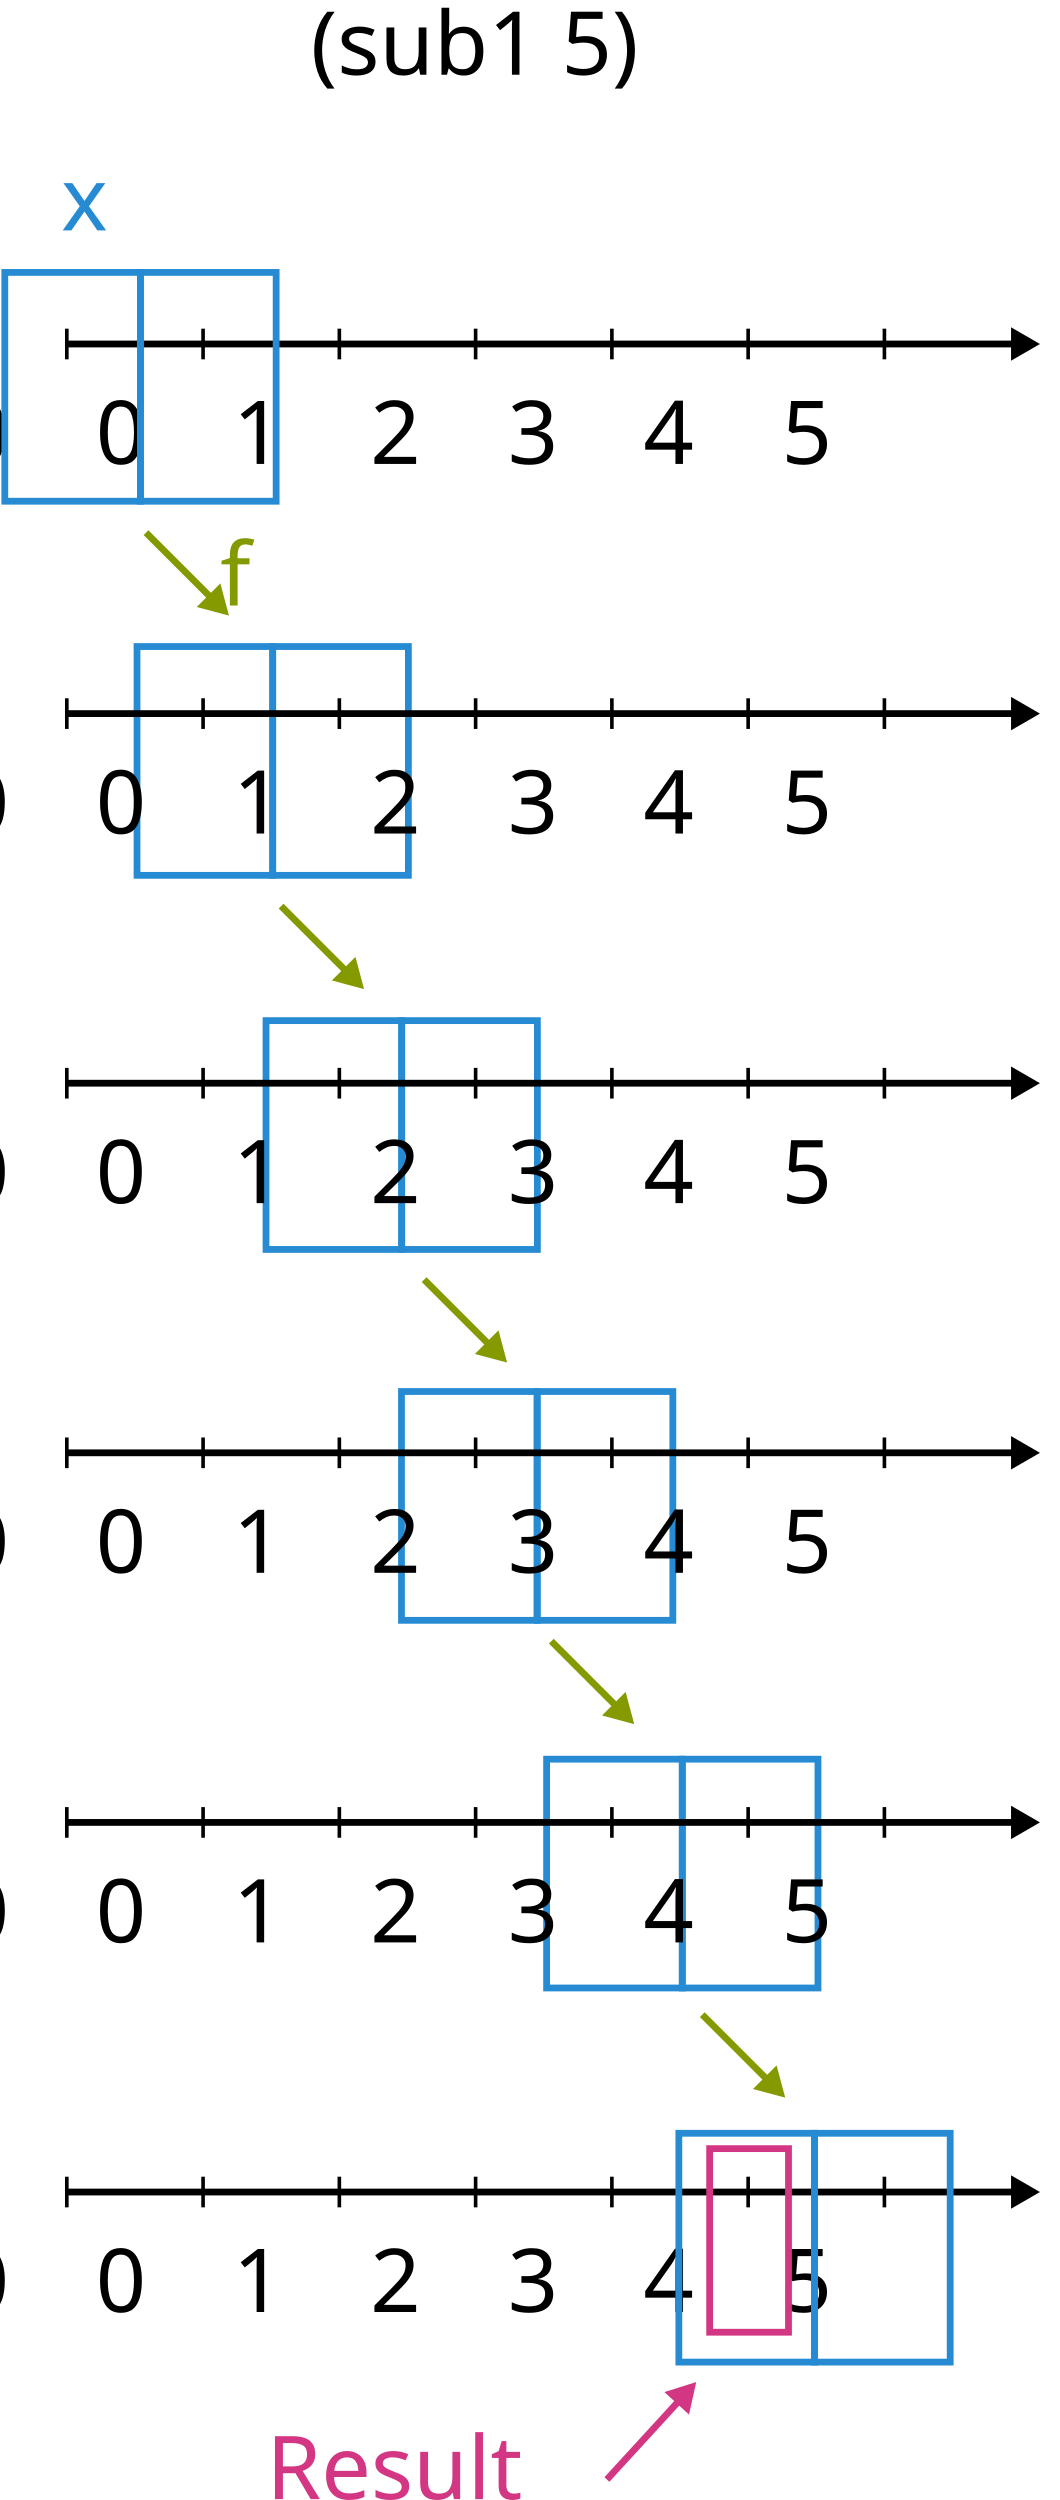
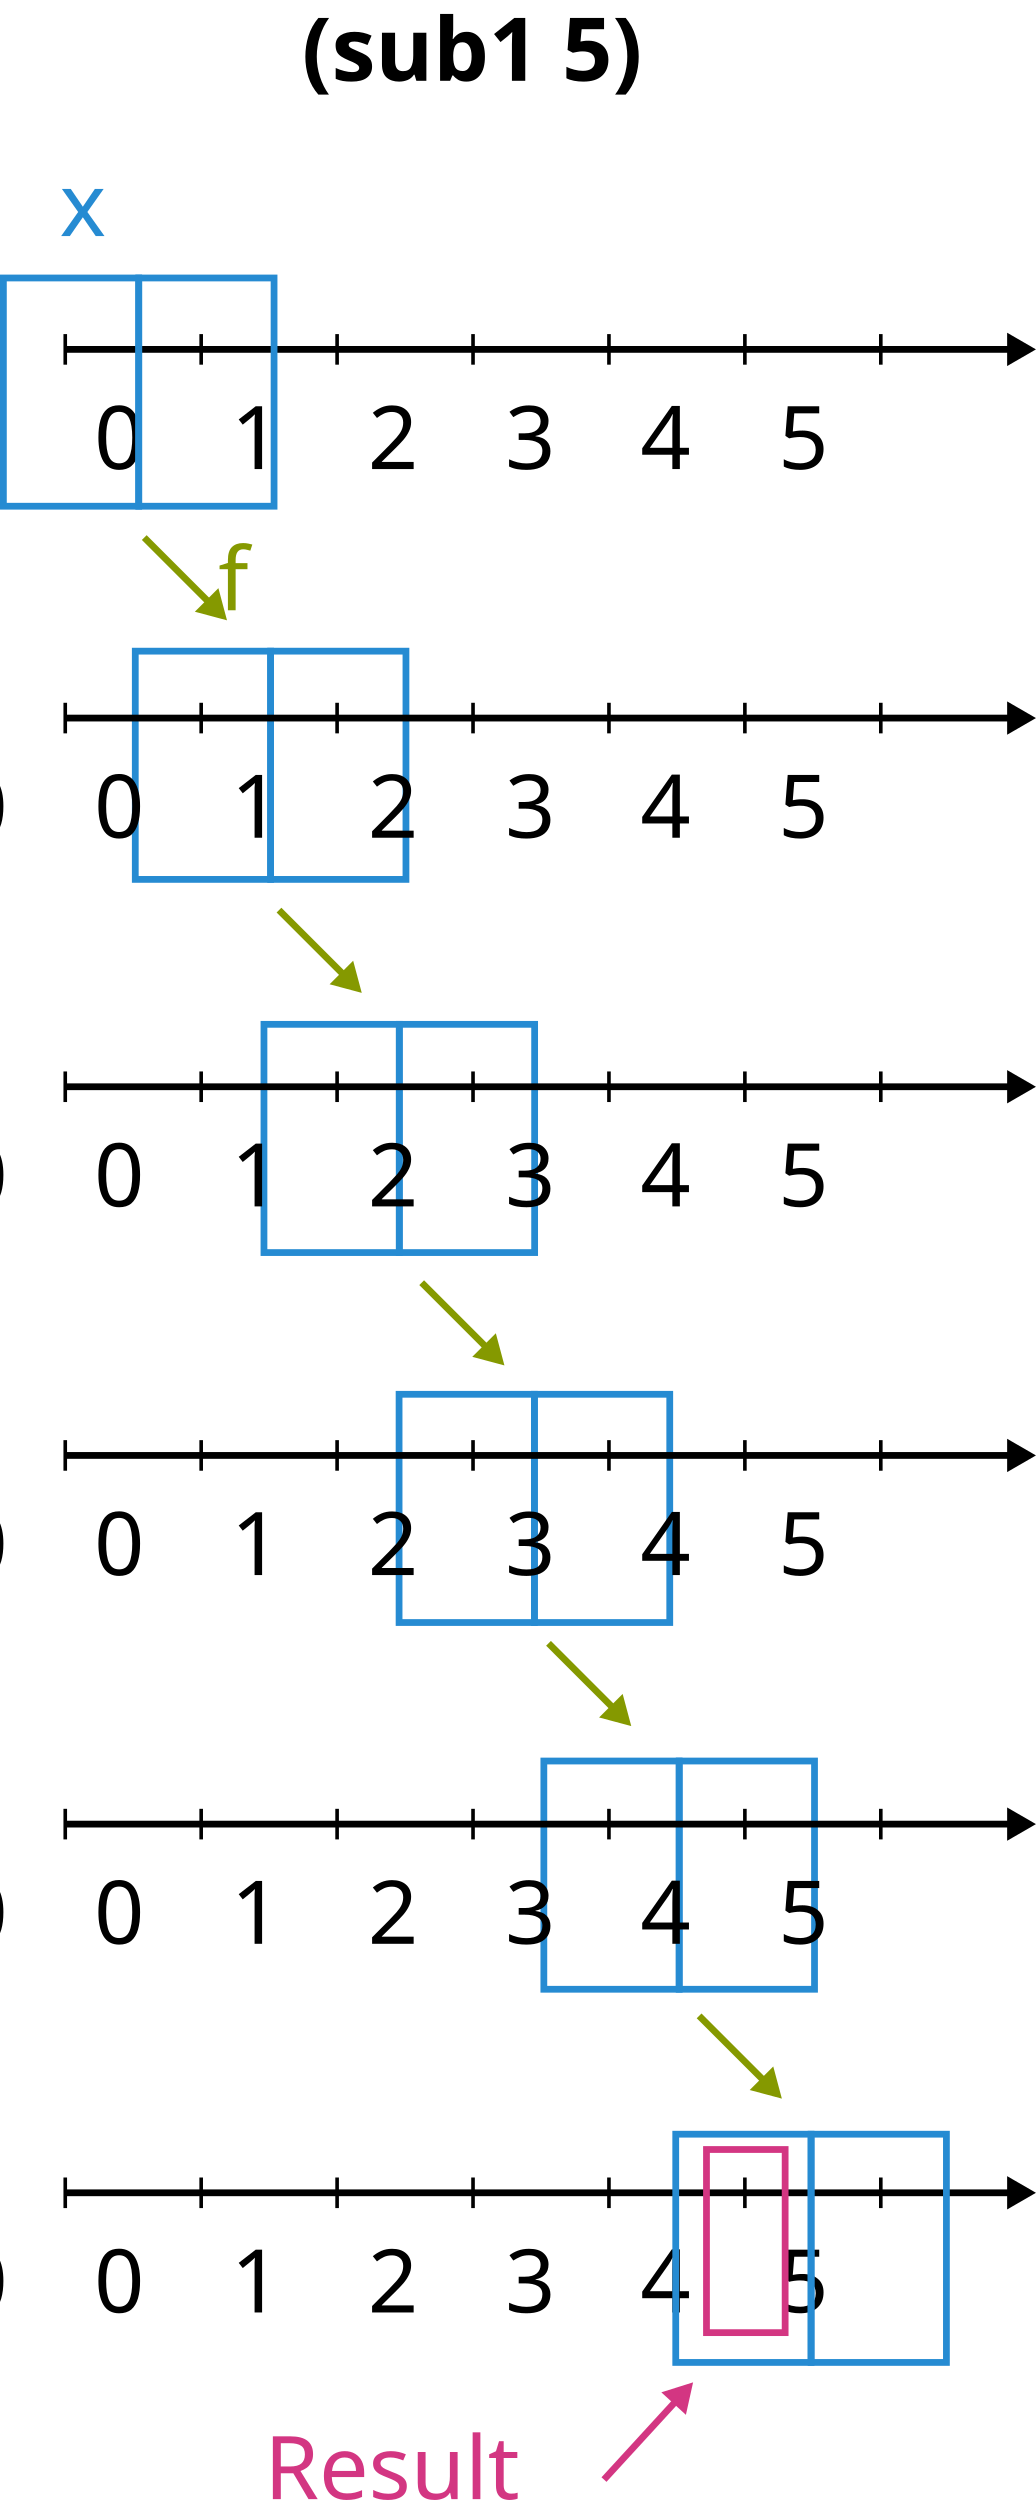
- <svg xmlns="http://www.w3.org/2000/svg" xmlns:xlink="http://www.w3.org/1999/xlink" width="156.14" height="368.527" viewBox="0 0 156.14 368.527" version="1.1" id="svg8">
+ <svg xmlns="http://www.w3.org/2000/svg" xmlns:xlink="http://www.w3.org/1999/xlink" width="153.093" height="369.45" viewBox="0 0 153.093 369.45" version="1.1" id="svg8">
  <defs id="defs2">
    <marker style="overflow:visible" id="marker5820" refX="0" refY="0" orient="auto">
      <path transform="scale(0.4)" style="fill:#d33682;fill-opacity:1;fill-rule:evenodd;stroke:#d33682;stroke-width:1pt;stroke-opacity:1" d="M 5.77,0 -2.88,5 V -5 Z" id="path5818" />
    </marker>
    <marker orient="auto" refY="0" refX="0" id="marker5776" style="overflow:visible">
      <path id="path5774" d="M 5.77,0 -2.88,5 V -5 Z" style="fill:#859900;fill-opacity:1;fill-rule:evenodd;stroke:#859900;stroke-width:1pt;stroke-opacity:1" transform="scale(0.4)" />
    </marker>
    <marker orient="auto" refY="0" refX="0" id="marker5176" style="overflow:visible">
      <path id="path5174" d="M 5.77,0 -2.88,5 V -5 Z" style="fill:#000000;fill-opacity:1;fill-rule:evenodd;stroke:#000000;stroke-width:1pt;stroke-opacity:1" transform="scale(0.4)" />
    </marker>
    <marker orient="auto" refY="0" refX="0" id="marker5150" style="overflow:visible">
      <path id="path5148" d="M 0,5.65 V -5.65" style="fill:none;fill-opacity:0.75;fill-rule:evenodd;stroke:#000000;stroke-width:1pt;stroke-opacity:1" transform="scale(0.4)" />
    </marker>
    <marker orient="auto" refY="0" refX="0" id="marker5124" style="overflow:visible">
      <path id="path5122" d="M 0,5.65 V -5.65" style="fill:none;fill-opacity:0.75;fill-rule:evenodd;stroke:#000000;stroke-width:1pt;stroke-opacity:1" transform="scale(0.4)" />
    </marker>
  </defs>
-   <g id="layer1" transform="translate(-233.2966,-218.2136)">
+   <g id="layer1" transform="translate(-233.503,-217.2906)">
    <g id="g1416">
      <text id="text817" y="286.603" x="242.754" style="font-style:normal;font-variant:normal;font-weight:normal;font-stretch:normal;font-size:13px;line-height:1.25;font-family:Charter;-inkscape-font-specification:Charter;text-align:center;letter-spacing:0px;word-spacing:0px;text-anchor:middle;fill:#000000;fill-opacity:1;stroke:none" xml:space="preserve">
        <tspan y="286.603" x="242.754" id="tspan815">0</tspan>
      </text>
      <text xml:space="preserve" style="font-style:normal;font-variant:normal;font-weight:normal;font-stretch:normal;font-size:13px;line-height:1.25;font-family:Charter;-inkscape-font-specification:Charter;text-align:center;letter-spacing:0px;word-spacing:0px;text-anchor:middle;fill:#000000;fill-opacity:1;stroke:none" x="262.954" y="286.603" id="text821">
        <tspan id="tspan819" x="262.954" y="286.603">0</tspan>
      </text>
      <text id="text825" y="286.603" x="283.174" style="font-style:normal;font-variant:normal;font-weight:normal;font-stretch:normal;font-size:13px;line-height:1.25;font-family:Charter;-inkscape-font-specification:Charter;text-align:center;letter-spacing:0px;word-spacing:0px;text-anchor:middle;fill:#000000;fill-opacity:1;stroke:none" xml:space="preserve">
        <tspan y="286.603" x="283.174" id="tspan823">1</tspan>
      </text>
      <text xml:space="preserve" style="font-style:normal;font-variant:normal;font-weight:normal;font-stretch:normal;font-size:13px;line-height:1.25;font-family:Charter;-inkscape-font-specification:Charter;text-align:center;letter-spacing:0px;word-spacing:0px;text-anchor:middle;fill:#000000;fill-opacity:1;stroke:none" x="303.413" y="286.603" id="text829">
        <tspan id="tspan827" x="303.413" y="286.603">2</tspan>
      </text>
      <text id="text833" y="286.603" x="323.704" style="font-style:normal;font-variant:normal;font-weight:normal;font-stretch:normal;font-size:13px;line-height:1.25;font-family:Charter;-inkscape-font-specification:Charter;text-align:center;letter-spacing:0px;word-spacing:0px;text-anchor:middle;fill:#000000;fill-opacity:1;stroke:none" xml:space="preserve">
        <tspan y="286.603" x="323.704" id="tspan831">3</tspan>
      </text>
      <text xml:space="preserve" style="font-style:normal;font-variant:normal;font-weight:normal;font-stretch:normal;font-size:13px;line-height:1.25;font-family:Charter;-inkscape-font-specification:Charter;text-align:center;letter-spacing:0px;word-spacing:0px;text-anchor:middle;fill:#000000;fill-opacity:1;stroke:none" x="343.69" y="286.603" id="text837">
        <tspan id="tspan835" x="343.69" y="286.603">4</tspan>
      </text>
      <text id="text841" y="286.603" x="364.066" style="font-style:normal;font-variant:normal;font-weight:normal;font-stretch:normal;font-size:13px;line-height:1.25;font-family:Charter;-inkscape-font-specification:Charter;text-align:center;letter-spacing:0px;word-spacing:0px;text-anchor:middle;fill:#000000;fill-opacity:1;stroke:none" xml:space="preserve">
        <tspan y="286.603" x="364.066" id="tspan839">5</tspan>
      </text>
      <path style="opacity:1;vector-effect:none;fill:none;fill-opacity:1;fill-rule:nonzero;stroke:#000000;stroke-width:1;stroke-linecap:butt;stroke-linejoin:miter;stroke-miterlimit:4;stroke-dasharray:none;stroke-dashoffset:0;stroke-opacity:1;marker-start:url(#marker5124);marker-mid:url(#marker5150);marker-end:url(#marker5176);paint-order:normal" d="m 243.146,268.923 h 20.087 20.087 20.087 20.087 20.087 20.087 20.087" id="path2886" />
    </g>
    <g id="g1478" transform="translate(-39.7377)">
      <rect y="258.371" x="273.741" height="33.729" width="20" id="rect1472" style="opacity:1;vector-effect:none;fill:none;fill-opacity:1;fill-rule:nonzero;stroke:#268bd2;stroke-width:1;stroke-linecap:butt;stroke-linejoin:miter;stroke-miterlimit:4;stroke-dasharray:none;stroke-dashoffset:0;stroke-opacity:1;paint-order:normal" />
      <rect style="opacity:1;vector-effect:none;fill:none;fill-opacity:1;fill-rule:nonzero;stroke:#268bd2;stroke-width:1;stroke-linecap:butt;stroke-linejoin:miter;stroke-miterlimit:4;stroke-dasharray:none;stroke-dashoffset:0;stroke-opacity:1;paint-order:normal" id="rect1474" width="20" height="33.729" x="293.741" y="258.371" />
    </g>
    <use x="0" y="0" xlink:href="#g1478" id="use1480" transform="translate(19.4918,55.14754)" width="100%" height="100%" />
    <use x="0" y="0" xlink:href="#use1480" id="use1482" transform="translate(19.01639,55.14754)" width="100%" height="100%" />
    <use x="0" y="0" xlink:href="#use1482" id="use1484" transform="translate(19.96721,54.67213)" width="100%" height="100%" />
    <use x="0" y="0" xlink:href="#use1484" id="use1486" transform="translate(21.39344,54.19672)" width="100%" height="100%" />
    <use x="0" y="0" xlink:href="#g1416" transform="translate(0,54.48379)" id="use1490" width="100%" height="100%" />
    <use x="0" y="0" xlink:href="#g1416" transform="translate(0,108.9676)" id="use1492" width="100%" height="100%" />
    <use x="0" y="0" xlink:href="#g1416" transform="translate(0,163.4514)" id="use1494" width="100%" height="100%" />
    <use x="0" y="0" xlink:href="#g1416" transform="translate(0,217.9352)" id="use1496" width="100%" height="100%" />
    <use x="0" y="0" xlink:href="#g1416" transform="translate(0,272.419)" id="use1498" width="100%" height="100%" />
    <use x="0" y="0" xlink:href="#use1486" id="use1500" transform="translate(19.4918,55.14754)" width="100%" height="100%" />
-     <text xml:space="preserve" style="font-style:normal;font-variant:normal;font-weight:normal;font-stretch:normal;font-size:13px;line-height:1.25;font-family:'Fira Mono';-inkscape-font-specification:'Fira Mono';text-align:center;letter-spacing:0px;word-spacing:0px;text-anchor:middle;fill:#000000;fill-opacity:1;stroke:none" x="311.709" y="229.225" id="text5336">
-       <tspan id="tspan5334" x="311.709" y="229.225" style="font-style:normal;font-variant:normal;font-weight:500;font-stretch:normal;font-family:'Fira Mono';-inkscape-font-specification:'Fira Mono Medium'">(sub1 5)</tspan>
+     <text xml:space="preserve" style="font-style:normal;font-variant:normal;font-weight:bold;font-stretch:normal;font-size:13px;line-height:1.25;font-family:Iosevka;-inkscape-font-specification:'Iosevka Bold';text-align:center;letter-spacing:0px;word-spacing:0px;text-anchor:middle;fill:#000000;fill-opacity:1;stroke:none" x="311.709" y="229.225" id="text5336">
+       <tspan id="tspan5334" x="311.709" y="229.225" style="font-style:normal;font-variant:normal;font-weight:bold;font-stretch:normal;font-family:Iosevka;-inkscape-font-specification:'Iosevka Bold'">(sub1 5)</tspan>
    </text>
    <path id="path5390" d="m 254.82,296.733 10.221,10.221" style="opacity:1;vector-effect:none;fill:none;fill-opacity:1;fill-rule:nonzero;stroke:#859900;stroke-width:1;stroke-linecap:butt;stroke-linejoin:miter;stroke-miterlimit:4;stroke-dasharray:none;stroke-dashoffset:0;stroke-opacity:1;marker-end:url(#marker5776);paint-order:normal" />
    <use x="0" y="0" xlink:href="#path5390" id="use5534" transform="translate(19.91356,55.05514)" width="100%" height="100%" />
    <use x="0" y="0" xlink:href="#use5534" id="use5536" transform="translate(21.08495,55.05514)" width="100%" height="100%" />
    <use x="0" y="0" xlink:href="#use5536" id="use5538" transform="translate(18.74218,53.29806)" width="100%" height="100%" />
    <use x="0" y="0" xlink:href="#use5538" id="use5540" transform="translate(22.25633,55.05514)" width="100%" height="100%" />
-     <text xml:space="preserve" style="font-style:normal;font-variant:normal;font-weight:normal;font-stretch:normal;font-size:13px;line-height:1.25;font-family:'Fira Mono';-inkscape-font-specification:'Fira Mono';text-align:center;letter-spacing:0px;word-spacing:0px;text-anchor:middle;fill:#268bd2;fill-opacity:1;stroke:none" x="254.191" y="252.18" id="text5544">
+     <text xml:space="preserve" style="font-style:normal;font-variant:normal;font-weight:normal;font-stretch:normal;font-size:13px;line-height:1.25;font-family:Iosevka;-inkscape-font-specification:Iosevka;text-align:center;letter-spacing:0px;word-spacing:0px;text-anchor:middle;fill:#268bd2;fill-opacity:1;stroke:none" x="254.191" y="252.18" id="text5544">
      <tspan id="tspan5542" x="254.191" y="252.18">x</tspan>
    </text>
-     <text xml:space="preserve" style="font-style:normal;font-variant:normal;font-weight:normal;font-stretch:normal;font-size:13px;line-height:1.25;font-family:'Fira Mono';-inkscape-font-specification:'Fira Mono';text-align:center;letter-spacing:0px;word-spacing:0px;text-anchor:middle;fill:#859900;fill-opacity:1;stroke:none" x="276.447" y="307.478" id="text5548">
+     <text xml:space="preserve" style="font-style:normal;font-variant:normal;font-weight:normal;font-stretch:normal;font-size:13px;line-height:1.25;font-family:Iosevka;-inkscape-font-specification:Iosevka;text-align:center;letter-spacing:0px;word-spacing:0px;text-anchor:middle;fill:#859900;fill-opacity:1;stroke:none" x="276.447" y="307.478" id="text5548">
      <tspan id="tspan5546" x="276.447" y="307.478">f</tspan>
    </text>
    <text xml:space="preserve" style="font-style:normal;font-variant:normal;font-weight:normal;font-stretch:normal;font-size:13px;line-height:1.25;font-family:Charter;-inkscape-font-specification:Charter;text-align:center;letter-spacing:0px;word-spacing:0px;text-anchor:middle;fill:#d33682;fill-opacity:1;stroke:none" x="299.875" y="586.611" id="text5552">
      <tspan id="tspan5550" x="299.875" y="586.611">Result</tspan>
    </text>
    <path style="opacity:1;vector-effect:none;fill:none;fill-opacity:1;fill-rule:nonzero;stroke:#d33682;stroke-width:1;stroke-linecap:butt;stroke-linejoin:miter;stroke-miterlimit:4;stroke-dasharray:none;stroke-dashoffset:0;stroke-opacity:1;marker-end:url(#marker5820);paint-order:normal" d="m 322.76,583.722 11.249,-12.275" id="path5784" />
    <rect style="opacity:1;vector-effect:none;fill:none;fill-opacity:1;fill-rule:nonzero;stroke:#d33682;stroke-width:1;stroke-linecap:butt;stroke-linejoin:miter;stroke-miterlimit:4;stroke-dasharray:none;stroke-dashoffset:0;stroke-opacity:1;paint-order:normal" id="rect6536" width="11.624" height="27.063" x="337.907" y="534.945" />
  </g>
</svg>
